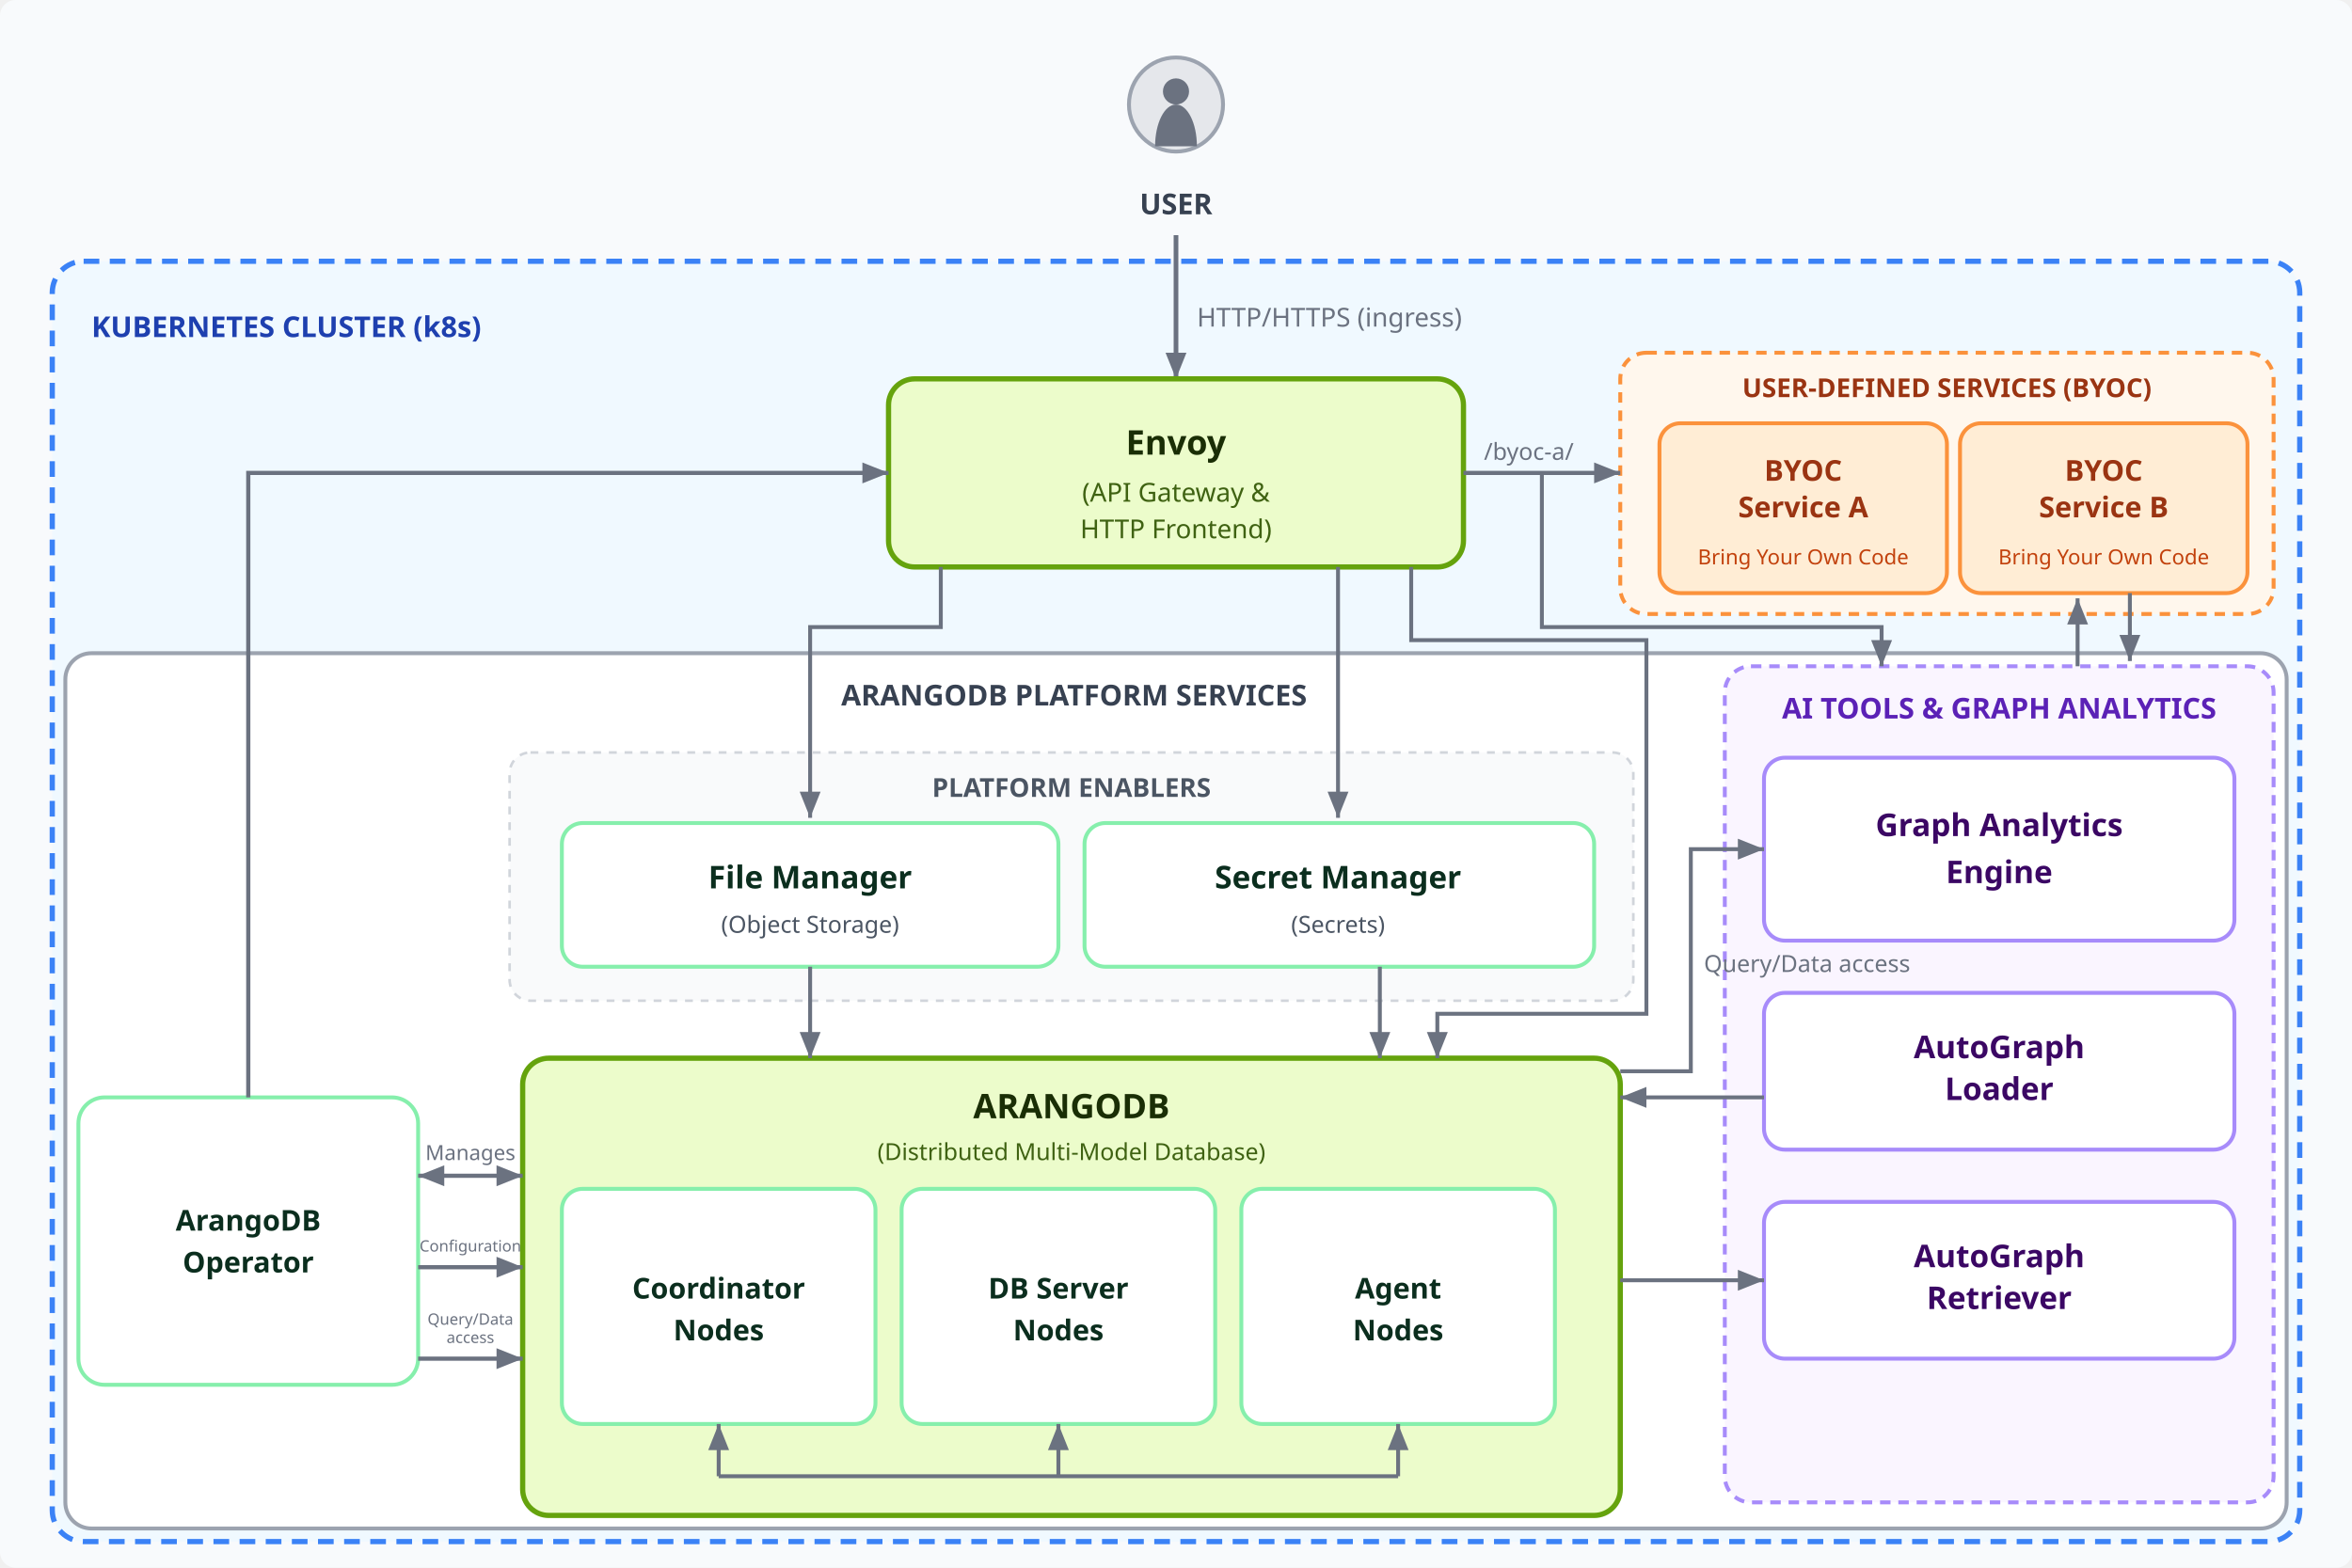
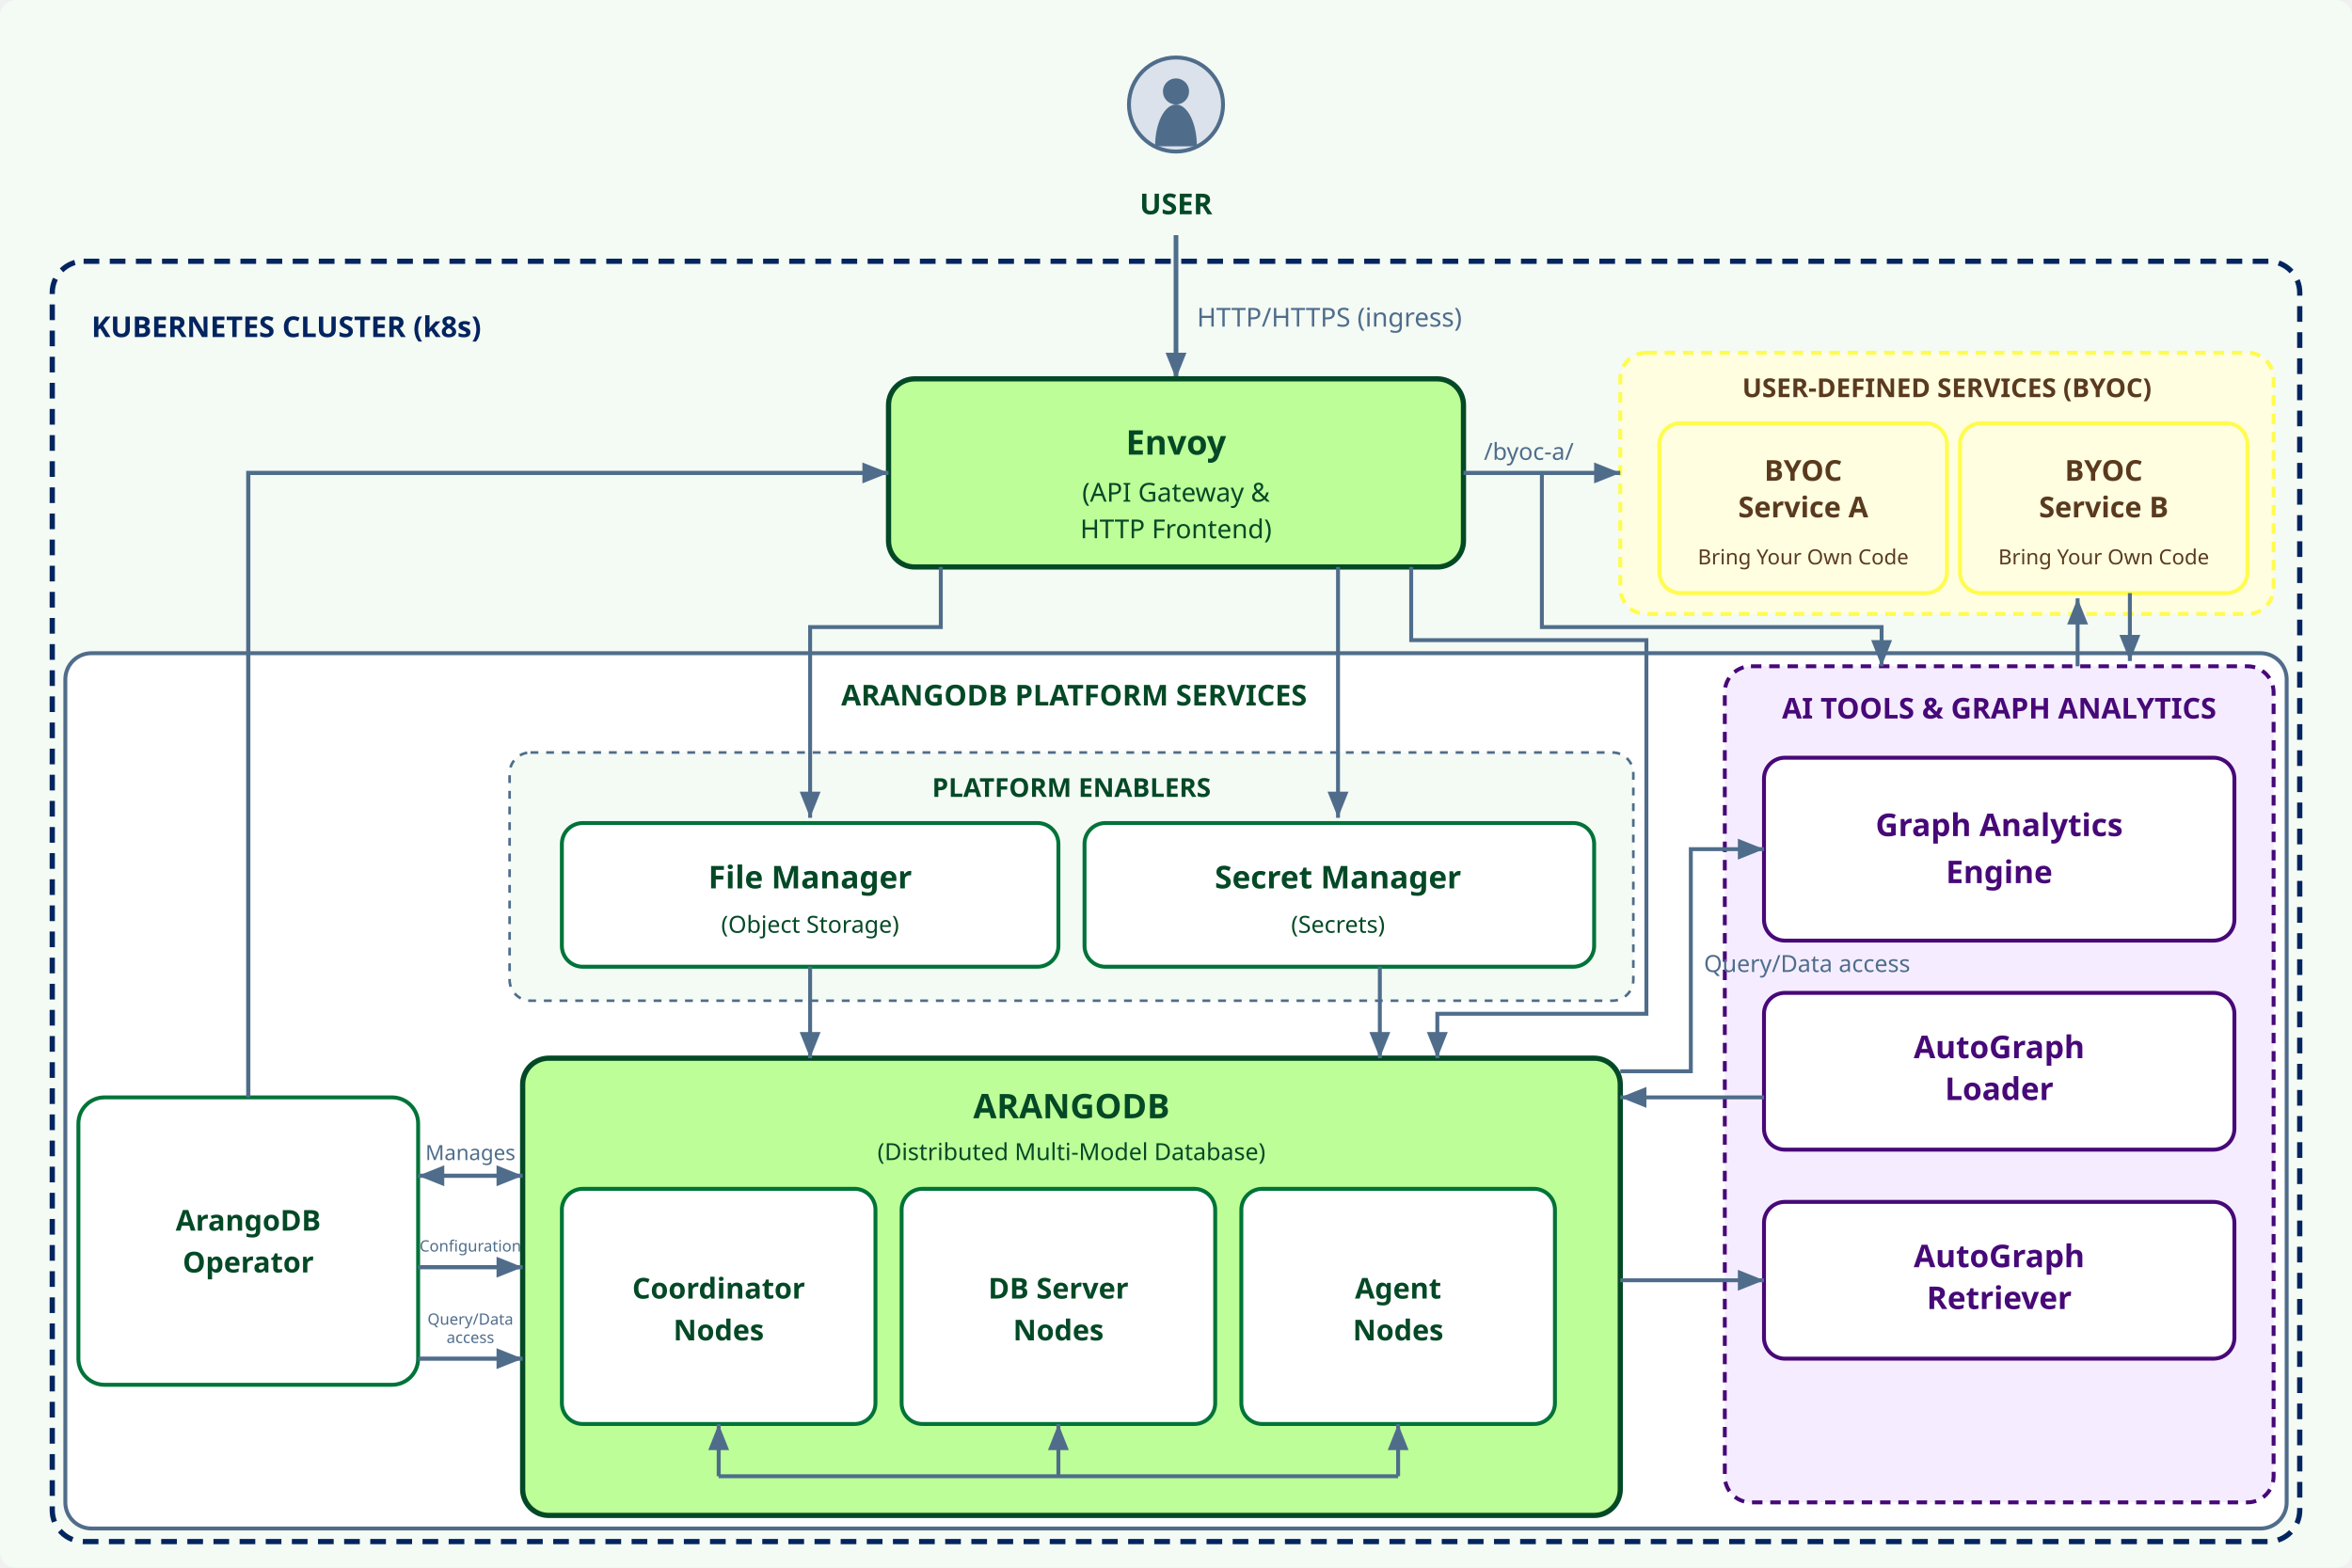
<svg xmlns="http://www.w3.org/2000/svg" xmlns:xlink="http://www.w3.org/1999/xlink" viewBox="0 0 900 600" style="display:block;width:100%;max-width:900px;margin:0 auto">
  <style>
    .arch .card-link { cursor: pointer; }
    .arch .card-link .node { transition: fill 120ms, stroke 120ms; }
-     .arch .card-link:hover .node    { fill: #dcfce7; stroke: #16a34a; }
-     .arch .card-link:hover .node-db { fill: #bbf7d0; stroke: #16a34a; }
-     .arch .card-link:hover .node-ai { fill: #f3e8ff; stroke: #7c3aed; }
-     .arch .card-link:hover .node-byoc { fill: #fed7aa; stroke: #ea580c; }
-     .arch .card-link:hover .node-op { fill: #d1fae5; stroke: #16a34a; }
+     .arch .card-link:hover .node    { fill: #BEFE99; stroke: #044926; }
+     .arch .card-link:hover .node-db { fill: #B9FF38; stroke: #044926; }
+     .arch .card-link:hover .node-ai { fill: #e9d8fb; stroke: #470878; }
+     .arch .card-link:hover .node-byoc { fill: #FFFC4E; stroke: #5a3a1f; }
+     .arch .card-link:hover .node-op { fill: #BEFE99; stroke: #044926; }
  </style>
  <defs>
    <marker id="arrow-g" markerWidth="10" markerHeight="8" refX="10" refY="4" orient="auto" markerUnits="userSpaceOnUse">
-       <polygon points="0 0,10 4,0 8" fill="#6b7280" />
+       <polygon points="0 0,10 4,0 8" fill="#4F6D8B" />
    </marker>
    <marker id="arrow-g-start" markerWidth="10" markerHeight="8" refX="0" refY="4" orient="auto" markerUnits="userSpaceOnUse">
-       <polygon points="10 0,0 4,10 8" fill="#6b7280" />
+       <polygon points="10 0,0 4,10 8" fill="#4F6D8B" />
    </marker>
  </defs>
  <g class="arch">
-     <rect width="900" height="600" fill="#f8fafc" rx="6" />
+     <rect width="900" height="600" fill="#F4FAF4" rx="6" />
    <g>
-       <circle cx="450" cy="40" r="18" fill="#e5e7eb" stroke="#9ca3af" stroke-width="1.5" />
-       <circle cx="450" cy="35" r="5" fill="#6b7280" />
-       <path d="M 442 56 A 8 16 0 0 1 458 56 Z" fill="#6b7280" />
-       <text x="450" y="82" text-anchor="middle" font-family="sans-serif" font-size="11" font-weight="bold" fill="#374151">USER</text>
+       <circle cx="450" cy="40" r="18" fill="#dbe2eb" stroke="#4F6D8B" stroke-width="1.5" />
+       <circle cx="450" cy="35" r="5" fill="#4F6D8B" />
+       <path d="M 442 56 A 8 16 0 0 1 458 56 Z" fill="#4F6D8B" />
+       <text x="450" y="82" text-anchor="middle" font-family="sans-serif" font-size="11" font-weight="bold" fill="#044926">USER</text>
    </g>
-     <rect x="20" y="100" width="860" height="490" rx="12" fill="#f0f9ff" stroke="#3b82f6" stroke-width="2" stroke-dasharray="6 4" />
+     <rect x="20" y="100" width="860" height="490" rx="12" fill="#F4FAF4" stroke="#02245F" stroke-width="2" stroke-dasharray="6 4" />
    <a xlink:href="https://kubernetes.io/" target="_blank">
-       <text x="35" y="129" font-family="sans-serif" font-size="11" font-weight="bold" fill="#1e40af">KUBERNETES CLUSTER (k8s)</text>
+       <text x="35" y="129" font-family="sans-serif" font-size="11" font-weight="bold" fill="#02245F">KUBERNETES CLUSTER (k8s)</text>
    </a>
-     <path d="M 450 90 L 450 145" stroke="#6b7280" stroke-width="1.8" fill="none" marker-end="url(#arrow-g)" />
-     <text x="458" y="125" font-family="sans-serif" font-size="10" fill="#6b7280">HTTP/HTTPS (ingress)</text>
+     <path d="M 450 90 L 450 145" stroke="#4F6D8B" stroke-width="1.8" fill="none" marker-end="url(#arrow-g)" />
+     <text x="458" y="125" font-family="sans-serif" font-size="10" fill="#4F6D8B">HTTP/HTTPS (ingress)</text>
    <a class="card-link" xlink:href="/arangodb/4.0/develop/http-api/">
-       <rect x="340" y="145" width="220" height="72" rx="10" class="node" fill="#ecfccb" stroke="#65a30d" stroke-width="2" />
-       <text x="450" y="174" text-anchor="middle" font-family="sans-serif" font-size="13" font-weight="bold" fill="#1a2e05">Envoy</text>
-       <text x="450" y="192" text-anchor="middle" font-family="sans-serif" font-size="10" fill="#3f6212">(API Gateway &amp;</text>
-       <text x="450" y="206" text-anchor="middle" font-family="sans-serif" font-size="10" fill="#3f6212">HTTP Frontend)</text>
+       <rect x="340" y="145" width="220" height="72" rx="10" class="node" fill="#BEFE99" stroke="#044926" stroke-width="2" />
+       <text x="450" y="174" text-anchor="middle" font-family="sans-serif" font-size="13" font-weight="bold" fill="#044926">Envoy</text>
+       <text x="450" y="192" text-anchor="middle" font-family="sans-serif" font-size="10" fill="#044926">(API Gateway &amp;</text>
+       <text x="450" y="206" text-anchor="middle" font-family="sans-serif" font-size="10" fill="#044926">HTTP Frontend)</text>
    </a>
    <a class="card-link" xlink:href="/platform-suite/container-manager/">
-       <rect x="620" y="135" width="250" height="100" rx="10" fill="#fff7ed" stroke="#fb923c" stroke-width="1.5" stroke-dasharray="4 3" />
-       <text x="745" y="152" text-anchor="middle" font-family="sans-serif" font-size="10" font-weight="bold" fill="#9a3412">USER-DEFINED SERVICES (BYOC)</text>
+       <rect x="620" y="135" width="250" height="100" rx="10" fill="#FFFEE0" stroke="#FFFC4E" stroke-width="1.5" stroke-dasharray="4 3" />
+       <text x="745" y="152" text-anchor="middle" font-family="sans-serif" font-size="10" font-weight="bold" fill="#5a3a1f">USER-DEFINED SERVICES (BYOC)</text>
    </a>
    <a class="card-link" xlink:href="/platform-suite/container-manager/">
-       <rect x="635" y="162" width="110" height="65" rx="8" class="node-byoc" fill="#ffedd5" stroke="#fb923c" stroke-width="1.5" />
-       <text x="690" y="184" text-anchor="middle" font-family="sans-serif" font-size="11" font-weight="bold" fill="#9a3412">BYOC</text>
-       <text x="690" y="198" text-anchor="middle" font-family="sans-serif" font-size="11" font-weight="bold" fill="#9a3412">Service A</text>
-       <text x="690" y="216" text-anchor="middle" font-family="sans-serif" font-size="8" fill="#c2410c">Bring Your Own Code</text>
+       <rect x="635" y="162" width="110" height="65" rx="8" class="node-byoc" fill="#FFFEE0" stroke="#FFFC4E" stroke-width="1.5" />
+       <text x="690" y="184" text-anchor="middle" font-family="sans-serif" font-size="11" font-weight="bold" fill="#5a3a1f">BYOC</text>
+       <text x="690" y="198" text-anchor="middle" font-family="sans-serif" font-size="11" font-weight="bold" fill="#5a3a1f">Service A</text>
+       <text x="690" y="216" text-anchor="middle" font-family="sans-serif" font-size="8" fill="#5a3a1f">Bring Your Own Code</text>
    </a>
    <a class="card-link" xlink:href="/platform-suite/container-manager/">
-       <rect x="750" y="162" width="110" height="65" rx="8" class="node-byoc" fill="#ffedd5" stroke="#fb923c" stroke-width="1.5" />
-       <text x="805" y="184" text-anchor="middle" font-family="sans-serif" font-size="11" font-weight="bold" fill="#9a3412">BYOC</text>
-       <text x="805" y="198" text-anchor="middle" font-family="sans-serif" font-size="11" font-weight="bold" fill="#9a3412">Service B</text>
-       <text x="805" y="216" text-anchor="middle" font-family="sans-serif" font-size="8" fill="#c2410c">Bring Your Own Code</text>
+       <rect x="750" y="162" width="110" height="65" rx="8" class="node-byoc" fill="#FFFEE0" stroke="#FFFC4E" stroke-width="1.5" />
+       <text x="805" y="184" text-anchor="middle" font-family="sans-serif" font-size="11" font-weight="bold" fill="#5a3a1f">BYOC</text>
+       <text x="805" y="198" text-anchor="middle" font-family="sans-serif" font-size="11" font-weight="bold" fill="#5a3a1f">Service B</text>
+       <text x="805" y="216" text-anchor="middle" font-family="sans-serif" font-size="8" fill="#5a3a1f">Bring Your Own Code</text>
    </a>
-     <path d="M 560 181 L 620 181" stroke="#6b7280" stroke-width="1.6" fill="none" marker-end="url(#arrow-g)" />
-     <text x="585" y="176" text-anchor="middle" font-family="sans-serif" font-size="9" fill="#6b7280">/byoc-a/</text>
+     <path d="M 560 181 L 620 181" stroke="#4F6D8B" stroke-width="1.6" fill="none" marker-end="url(#arrow-g)" />
+     <text x="585" y="176" text-anchor="middle" font-family="sans-serif" font-size="9" fill="#4F6D8B">/byoc-a/</text>
    <a class="card-link" xlink:href="/platform-suite/">
-       <rect x="25" y="250" width="850" height="335" rx="10" fill="#ffffff" stroke="#9ca3af" stroke-width="1.5" />
-       <text x="411" y="270" text-anchor="middle" font-family="sans-serif" font-size="11" font-weight="bold" fill="#374151">ARANGODB PLATFORM SERVICES</text>
+       <rect x="25" y="250" width="850" height="335" rx="10" fill="#ffffff" stroke="#4F6D8B" stroke-width="1.5" />
+       <text x="411" y="270" text-anchor="middle" font-family="sans-serif" font-size="11" font-weight="bold" fill="#044926">ARANGODB PLATFORM SERVICES</text>
    </a>
    <a class="card-link" xlink:href="/platform-suite/">
-       <rect x="195" y="288" width="430" height="95" rx="8" fill="#f9fafb" stroke="#d1d5db" stroke-width="1" stroke-dasharray="3 3" />
-       <text x="410" y="305" text-anchor="middle" font-family="sans-serif" font-size="10" font-weight="bold" fill="#4b5563">PLATFORM ENABLERS</text>
+       <rect x="195" y="288" width="430" height="95" rx="8" fill="#F4FAF4" stroke="#4F6D8B" stroke-width="1" stroke-dasharray="3 3" />
+       <text x="410" y="305" text-anchor="middle" font-family="sans-serif" font-size="10" font-weight="bold" fill="#044926">PLATFORM ENABLERS</text>
    </a>
    <a class="card-link" xlink:href="/platform-suite/file-manager/">
-       <rect x="215" y="315" width="190" height="55" rx="8" class="node" fill="#ffffff" stroke="#86efac" stroke-width="1.5" />
-       <text x="310" y="340" text-anchor="middle" font-family="sans-serif" font-size="12" font-weight="bold" fill="#0b2e1e">File Manager</text>
-       <text x="310" y="357" text-anchor="middle" font-family="sans-serif" font-size="9" fill="#4b5563">(Object Storage)</text>
+       <rect x="215" y="315" width="190" height="55" rx="8" class="node" fill="#ffffff" stroke="#007339" stroke-width="1.5" />
+       <text x="310" y="340" text-anchor="middle" font-family="sans-serif" font-size="12" font-weight="bold" fill="#044926">File Manager</text>
+       <text x="310" y="357" text-anchor="middle" font-family="sans-serif" font-size="9" fill="#044926">(Object Storage)</text>
    </a>
    <a class="card-link" xlink:href="/platform-suite/secrets-manager/">
-       <rect x="415" y="315" width="195" height="55" rx="8" class="node" fill="#ffffff" stroke="#86efac" stroke-width="1.5" />
-       <text x="512" y="340" text-anchor="middle" font-family="sans-serif" font-size="12" font-weight="bold" fill="#0b2e1e">Secret Manager</text>
-       <text x="512" y="357" text-anchor="middle" font-family="sans-serif" font-size="9" fill="#4b5563">(Secrets)</text>
+       <rect x="415" y="315" width="195" height="55" rx="8" class="node" fill="#ffffff" stroke="#007339" stroke-width="1.5" />
+       <text x="512" y="340" text-anchor="middle" font-family="sans-serif" font-size="12" font-weight="bold" fill="#044926">Secret Manager</text>
+       <text x="512" y="357" text-anchor="middle" font-family="sans-serif" font-size="9" fill="#044926">(Secrets)</text>
    </a>
    <a class="card-link" xlink:href="/arangodb/">
-       <rect x="200" y="405" width="420" height="175" rx="10" class="node-db" fill="#ecfccb" stroke="#65a30d" stroke-width="2" />
-       <text x="410" y="428" text-anchor="middle" font-family="sans-serif" font-size="13" font-weight="bold" fill="#1a2e05">ARANGODB</text>
-       <text x="410" y="444" text-anchor="middle" font-family="sans-serif" font-size="9" fill="#3f6212">(Distributed Multi-Model Database)</text>
+       <rect x="200" y="405" width="420" height="175" rx="10" class="node-db" fill="#BEFE99" stroke="#044926" stroke-width="2" />
+       <text x="410" y="428" text-anchor="middle" font-family="sans-serif" font-size="13" font-weight="bold" fill="#044926">ARANGODB</text>
+       <text x="410" y="444" text-anchor="middle" font-family="sans-serif" font-size="9" fill="#044926">(Distributed Multi-Model Database)</text>
    </a>
    <a class="card-link" xlink:href="/arangodb/4.0/deploy/cluster/">
-       <rect x="215" y="455" width="120" height="90" rx="8" class="node" fill="#ffffff" stroke="#86efac" stroke-width="1.5" />
-       <text x="275" y="497" text-anchor="middle" font-family="sans-serif" font-size="11" font-weight="bold" fill="#0b2e1e">Coordinator</text>
-       <text x="275" y="513" text-anchor="middle" font-family="sans-serif" font-size="11" font-weight="bold" fill="#0b2e1e">Nodes</text>
+       <rect x="215" y="455" width="120" height="90" rx="8" class="node" fill="#ffffff" stroke="#007339" stroke-width="1.5" />
+       <text x="275" y="497" text-anchor="middle" font-family="sans-serif" font-size="11" font-weight="bold" fill="#044926">Coordinator</text>
+       <text x="275" y="513" text-anchor="middle" font-family="sans-serif" font-size="11" font-weight="bold" fill="#044926">Nodes</text>
    </a>
    <a class="card-link" xlink:href="/arangodb/4.0/deploy/cluster/">
-       <rect x="345" y="455" width="120" height="90" rx="8" class="node" fill="#ffffff" stroke="#86efac" stroke-width="1.5" />
-       <text x="405" y="497" text-anchor="middle" font-family="sans-serif" font-size="11" font-weight="bold" fill="#0b2e1e">DB Server</text>
-       <text x="405" y="513" text-anchor="middle" font-family="sans-serif" font-size="11" font-weight="bold" fill="#0b2e1e">Nodes</text>
+       <rect x="345" y="455" width="120" height="90" rx="8" class="node" fill="#ffffff" stroke="#007339" stroke-width="1.5" />
+       <text x="405" y="497" text-anchor="middle" font-family="sans-serif" font-size="11" font-weight="bold" fill="#044926">DB Server</text>
+       <text x="405" y="513" text-anchor="middle" font-family="sans-serif" font-size="11" font-weight="bold" fill="#044926">Nodes</text>
    </a>
    <a class="card-link" xlink:href="/arangodb/4.0/deploy/cluster/">
-       <rect x="475" y="455" width="120" height="90" rx="8" class="node" fill="#ffffff" stroke="#86efac" stroke-width="1.5" />
-       <text x="535" y="497" text-anchor="middle" font-family="sans-serif" font-size="11" font-weight="bold" fill="#0b2e1e">Agent</text>
-       <text x="535" y="513" text-anchor="middle" font-family="sans-serif" font-size="11" font-weight="bold" fill="#0b2e1e">Nodes</text>
+       <rect x="475" y="455" width="120" height="90" rx="8" class="node" fill="#ffffff" stroke="#007339" stroke-width="1.5" />
+       <text x="535" y="497" text-anchor="middle" font-family="sans-serif" font-size="11" font-weight="bold" fill="#044926">Agent</text>
+       <text x="535" y="513" text-anchor="middle" font-family="sans-serif" font-size="11" font-weight="bold" fill="#044926">Nodes</text>
    </a>
-     <path d="M 275 565 L 535 565" stroke="#6b7280" stroke-width="1.5" fill="none" />
-     <path d="M 275 565 L 275 545" stroke="#6b7280" stroke-width="1.5" fill="none" marker-end="url(#arrow-g)" />
-     <path d="M 405 565 L 405 545" stroke="#6b7280" stroke-width="1.5" fill="none" marker-end="url(#arrow-g)" />
-     <path d="M 535 565 L 535 545" stroke="#6b7280" stroke-width="1.5" fill="none" marker-end="url(#arrow-g)" />
+     <path d="M 275 565 L 535 565" stroke="#4F6D8B" stroke-width="1.5" fill="none" />
+     <path d="M 275 565 L 275 545" stroke="#4F6D8B" stroke-width="1.5" fill="none" marker-end="url(#arrow-g)" />
+     <path d="M 405 565 L 405 545" stroke="#4F6D8B" stroke-width="1.5" fill="none" marker-end="url(#arrow-g)" />
+     <path d="M 535 565 L 535 545" stroke="#4F6D8B" stroke-width="1.5" fill="none" marker-end="url(#arrow-g)" />
    <a class="card-link" xlink:href="/agentic-ai-suite/">
-       <rect x="660" y="255" width="210" height="320" rx="10" fill="#faf5ff" stroke="#a78bfa" stroke-width="1.5" stroke-dasharray="4 3" />
-       <text x="765" y="275" text-anchor="middle" font-family="sans-serif" font-size="11" font-weight="bold" fill="#5b21b6">AI TOOLS &amp; GRAPH ANALYTICS</text>
+       <rect x="660" y="255" width="210" height="320" rx="10" fill="#f5edff" stroke="#470878" stroke-width="1.5" stroke-dasharray="4 3" />
+       <text x="765" y="275" text-anchor="middle" font-family="sans-serif" font-size="11" font-weight="bold" fill="#470878">AI TOOLS &amp; GRAPH ANALYTICS</text>
    </a>
-     <path d="M 590 181 L 590 240 L 720 240 L 720 255" stroke="#6b7280" stroke-width="1.5" fill="none" marker-end="url(#arrow-g)" />
+     <path d="M 590 181 L 590 240 L 720 240 L 720 255" stroke="#4F6D8B" stroke-width="1.5" fill="none" marker-end="url(#arrow-g)" />
    <a class="card-link" xlink:href="/agentic-ai-suite/graph-analytics/">
-       <rect x="675" y="290" width="180" height="70" rx="8" class="node-ai" fill="#ffffff" stroke="#a78bfa" stroke-width="1.5" />
-       <text x="765" y="320" text-anchor="middle" font-family="sans-serif" font-size="12" font-weight="bold" fill="#3b0764">Graph Analytics</text>
-       <text x="765" y="338" text-anchor="middle" font-family="sans-serif" font-size="12" font-weight="bold" fill="#3b0764">Engine</text>
+       <rect x="675" y="290" width="180" height="70" rx="8" class="node-ai" fill="#ffffff" stroke="#470878" stroke-width="1.5" />
+       <text x="765" y="320" text-anchor="middle" font-family="sans-serif" font-size="12" font-weight="bold" fill="#470878">Graph Analytics</text>
+       <text x="765" y="338" text-anchor="middle" font-family="sans-serif" font-size="12" font-weight="bold" fill="#470878">Engine</text>
    </a>
    <a class="card-link" xlink:href="/agentic-ai-suite/importer/">
-       <rect x="675" y="380" width="180" height="60" rx="8" class="node-ai" fill="#ffffff" stroke="#a78bfa" stroke-width="1.5" />
-       <text x="765" y="405" text-anchor="middle" font-family="sans-serif" font-size="12" font-weight="bold" fill="#3b0764">AutoGraph</text>
-       <text x="765" y="421" text-anchor="middle" font-family="sans-serif" font-size="12" font-weight="bold" fill="#3b0764">Loader</text>
+       <rect x="675" y="380" width="180" height="60" rx="8" class="node-ai" fill="#ffffff" stroke="#470878" stroke-width="1.5" />
+       <text x="765" y="405" text-anchor="middle" font-family="sans-serif" font-size="12" font-weight="bold" fill="#470878">AutoGraph</text>
+       <text x="765" y="421" text-anchor="middle" font-family="sans-serif" font-size="12" font-weight="bold" fill="#470878">Loader</text>
    </a>
    <a class="card-link" xlink:href="/agentic-ai-suite/retriever/">
-       <rect x="675" y="460" width="180" height="60" rx="8" class="node-ai" fill="#ffffff" stroke="#a78bfa" stroke-width="1.5" />
-       <text x="765" y="485" text-anchor="middle" font-family="sans-serif" font-size="12" font-weight="bold" fill="#3b0764">AutoGraph</text>
-       <text x="765" y="501" text-anchor="middle" font-family="sans-serif" font-size="12" font-weight="bold" fill="#3b0764">Retriever</text>
+       <rect x="675" y="460" width="180" height="60" rx="8" class="node-ai" fill="#ffffff" stroke="#470878" stroke-width="1.5" />
+       <text x="765" y="485" text-anchor="middle" font-family="sans-serif" font-size="12" font-weight="bold" fill="#470878">AutoGraph</text>
+       <text x="765" y="501" text-anchor="middle" font-family="sans-serif" font-size="12" font-weight="bold" fill="#470878">Retriever</text>
    </a>
    <a class="card-link" xlink:href="https://arangodb.github.io/kube-arangodb/" target="_blank">
-       <rect x="30" y="420" width="130" height="110" rx="10" class="node-op" fill="#ffffff" stroke="#86efac" stroke-width="1.5" />
-       <text x="95" y="471" text-anchor="middle" font-family="sans-serif" font-size="11" font-weight="bold" fill="#0b2e1e">ArangoDB</text>
-       <text x="95" y="487" text-anchor="middle" font-family="sans-serif" font-size="11" font-weight="bold" fill="#0b2e1e">Operator</text>
+       <rect x="30" y="420" width="130" height="110" rx="10" class="node-op" fill="#ffffff" stroke="#007339" stroke-width="1.5" />
+       <text x="95" y="471" text-anchor="middle" font-family="sans-serif" font-size="11" font-weight="bold" fill="#044926">ArangoDB</text>
+       <text x="95" y="487" text-anchor="middle" font-family="sans-serif" font-size="11" font-weight="bold" fill="#044926">Operator</text>
    </a>
-     <path d="M 160 450 L 200 450" stroke="#6b7280" stroke-width="1.6" fill="none" marker-end="url(#arrow-g)" marker-start="url(#arrow-g-start)" />
-     <text x="180" y="444" text-anchor="middle" font-family="sans-serif" font-size="8" fill="#6b7280">Manages</text>
-     <path d="M 160 485 L 200 485" stroke="#6b7280" stroke-width="1.6" fill="none" marker-end="url(#arrow-g)" />
-     <text x="180" y="479" text-anchor="middle" font-family="sans-serif" font-size="6" fill="#6b7280">Configuration</text>
-     <path d="M 160 520 L 200 520" stroke="#6b7280" stroke-width="1.6" fill="none" marker-end="url(#arrow-g)" />
-     <text x="180" y="507" text-anchor="middle" font-family="sans-serif" font-size="6" fill="#6b7280">Query/Data</text>
-     <text x="180" y="514" text-anchor="middle" font-family="sans-serif" font-size="6" fill="#6b7280">access</text>
-     <path d="M 95 420 L 95 181 L 340 181" stroke="#6b7280" stroke-width="1.6" fill="none" marker-end="url(#arrow-g)" />
-     <path d="M 360 217 L 360 240 L 310 240 L 310 313" stroke="#6b7280" stroke-width="1.5" fill="none" marker-end="url(#arrow-g)" />
-     <path d="M 512 217 L 512 313" stroke="#6b7280" stroke-width="1.5" fill="none" marker-end="url(#arrow-g)" />
-     <path d="M 540 217 L 540 245 L 630 245 L 630 388 L 550 388 L 550 405" stroke="#6b7280" stroke-width="1.5" fill="none" marker-end="url(#arrow-g)" />
-     <path d="M 310 370 L 310 405" stroke="#6b7280" stroke-width="1.5" fill="none" marker-end="url(#arrow-g)" />
-     <path d="M 528 370 L 528 405" stroke="#6b7280" stroke-width="1.5" fill="none" marker-end="url(#arrow-g)" />
-     <path d="M 795 255 L 795 229" stroke="#6b7280" stroke-width="1.5" fill="none" marker-end="url(#arrow-g)" />
-     <path d="M 815 227 L 815 253" stroke="#6b7280" stroke-width="1.5" fill="none" marker-end="url(#arrow-g)" />
-     <path d="M 620 410 L 647 410 L 647 325 L 675 325" stroke="#6b7280" stroke-width="1.5" fill="none" marker-end="url(#arrow-g)" />
-     <text x="652" y="372" font-family="sans-serif" font-size="9" fill="#6b7280">Query/Data access</text>
-     <path d="M 675 420 L 620 420" stroke="#6b7280" stroke-width="1.5" fill="none" marker-end="url(#arrow-g)" />
-     <path d="M 620 490 L 675 490" stroke="#6b7280" stroke-width="1.5" fill="none" marker-end="url(#arrow-g)" />
+     <path d="M 160 450 L 200 450" stroke="#4F6D8B" stroke-width="1.6" fill="none" marker-end="url(#arrow-g)" marker-start="url(#arrow-g-start)" />
+     <text x="180" y="444" text-anchor="middle" font-family="sans-serif" font-size="8" fill="#4F6D8B">Manages</text>
+     <path d="M 160 485 L 200 485" stroke="#4F6D8B" stroke-width="1.6" fill="none" marker-end="url(#arrow-g)" />
+     <text x="180" y="479" text-anchor="middle" font-family="sans-serif" font-size="6" fill="#4F6D8B">Configuration</text>
+     <path d="M 160 520 L 200 520" stroke="#4F6D8B" stroke-width="1.6" fill="none" marker-end="url(#arrow-g)" />
+     <text x="180" y="507" text-anchor="middle" font-family="sans-serif" font-size="6" fill="#4F6D8B">Query/Data</text>
+     <text x="180" y="514" text-anchor="middle" font-family="sans-serif" font-size="6" fill="#4F6D8B">access</text>
+     <path d="M 95 420 L 95 181 L 340 181" stroke="#4F6D8B" stroke-width="1.6" fill="none" marker-end="url(#arrow-g)" />
+     <path d="M 360 217 L 360 240 L 310 240 L 310 313" stroke="#4F6D8B" stroke-width="1.5" fill="none" marker-end="url(#arrow-g)" />
+     <path d="M 512 217 L 512 313" stroke="#4F6D8B" stroke-width="1.5" fill="none" marker-end="url(#arrow-g)" />
+     <path d="M 540 217 L 540 245 L 630 245 L 630 388 L 550 388 L 550 405" stroke="#4F6D8B" stroke-width="1.5" fill="none" marker-end="url(#arrow-g)" />
+     <path d="M 310 370 L 310 405" stroke="#4F6D8B" stroke-width="1.5" fill="none" marker-end="url(#arrow-g)" />
+     <path d="M 528 370 L 528 405" stroke="#4F6D8B" stroke-width="1.5" fill="none" marker-end="url(#arrow-g)" />
+     <path d="M 795 255 L 795 229" stroke="#4F6D8B" stroke-width="1.5" fill="none" marker-end="url(#arrow-g)" />
+     <path d="M 815 227 L 815 253" stroke="#4F6D8B" stroke-width="1.5" fill="none" marker-end="url(#arrow-g)" />
+     <path d="M 620 410 L 647 410 L 647 325 L 675 325" stroke="#4F6D8B" stroke-width="1.5" fill="none" marker-end="url(#arrow-g)" />
+     <text x="652" y="372" font-family="sans-serif" font-size="9" fill="#4F6D8B">Query/Data access</text>
+     <path d="M 675 420 L 620 420" stroke="#4F6D8B" stroke-width="1.5" fill="none" marker-end="url(#arrow-g)" />
+     <path d="M 620 490 L 675 490" stroke="#4F6D8B" stroke-width="1.5" fill="none" marker-end="url(#arrow-g)" />
  </g>
</svg>
